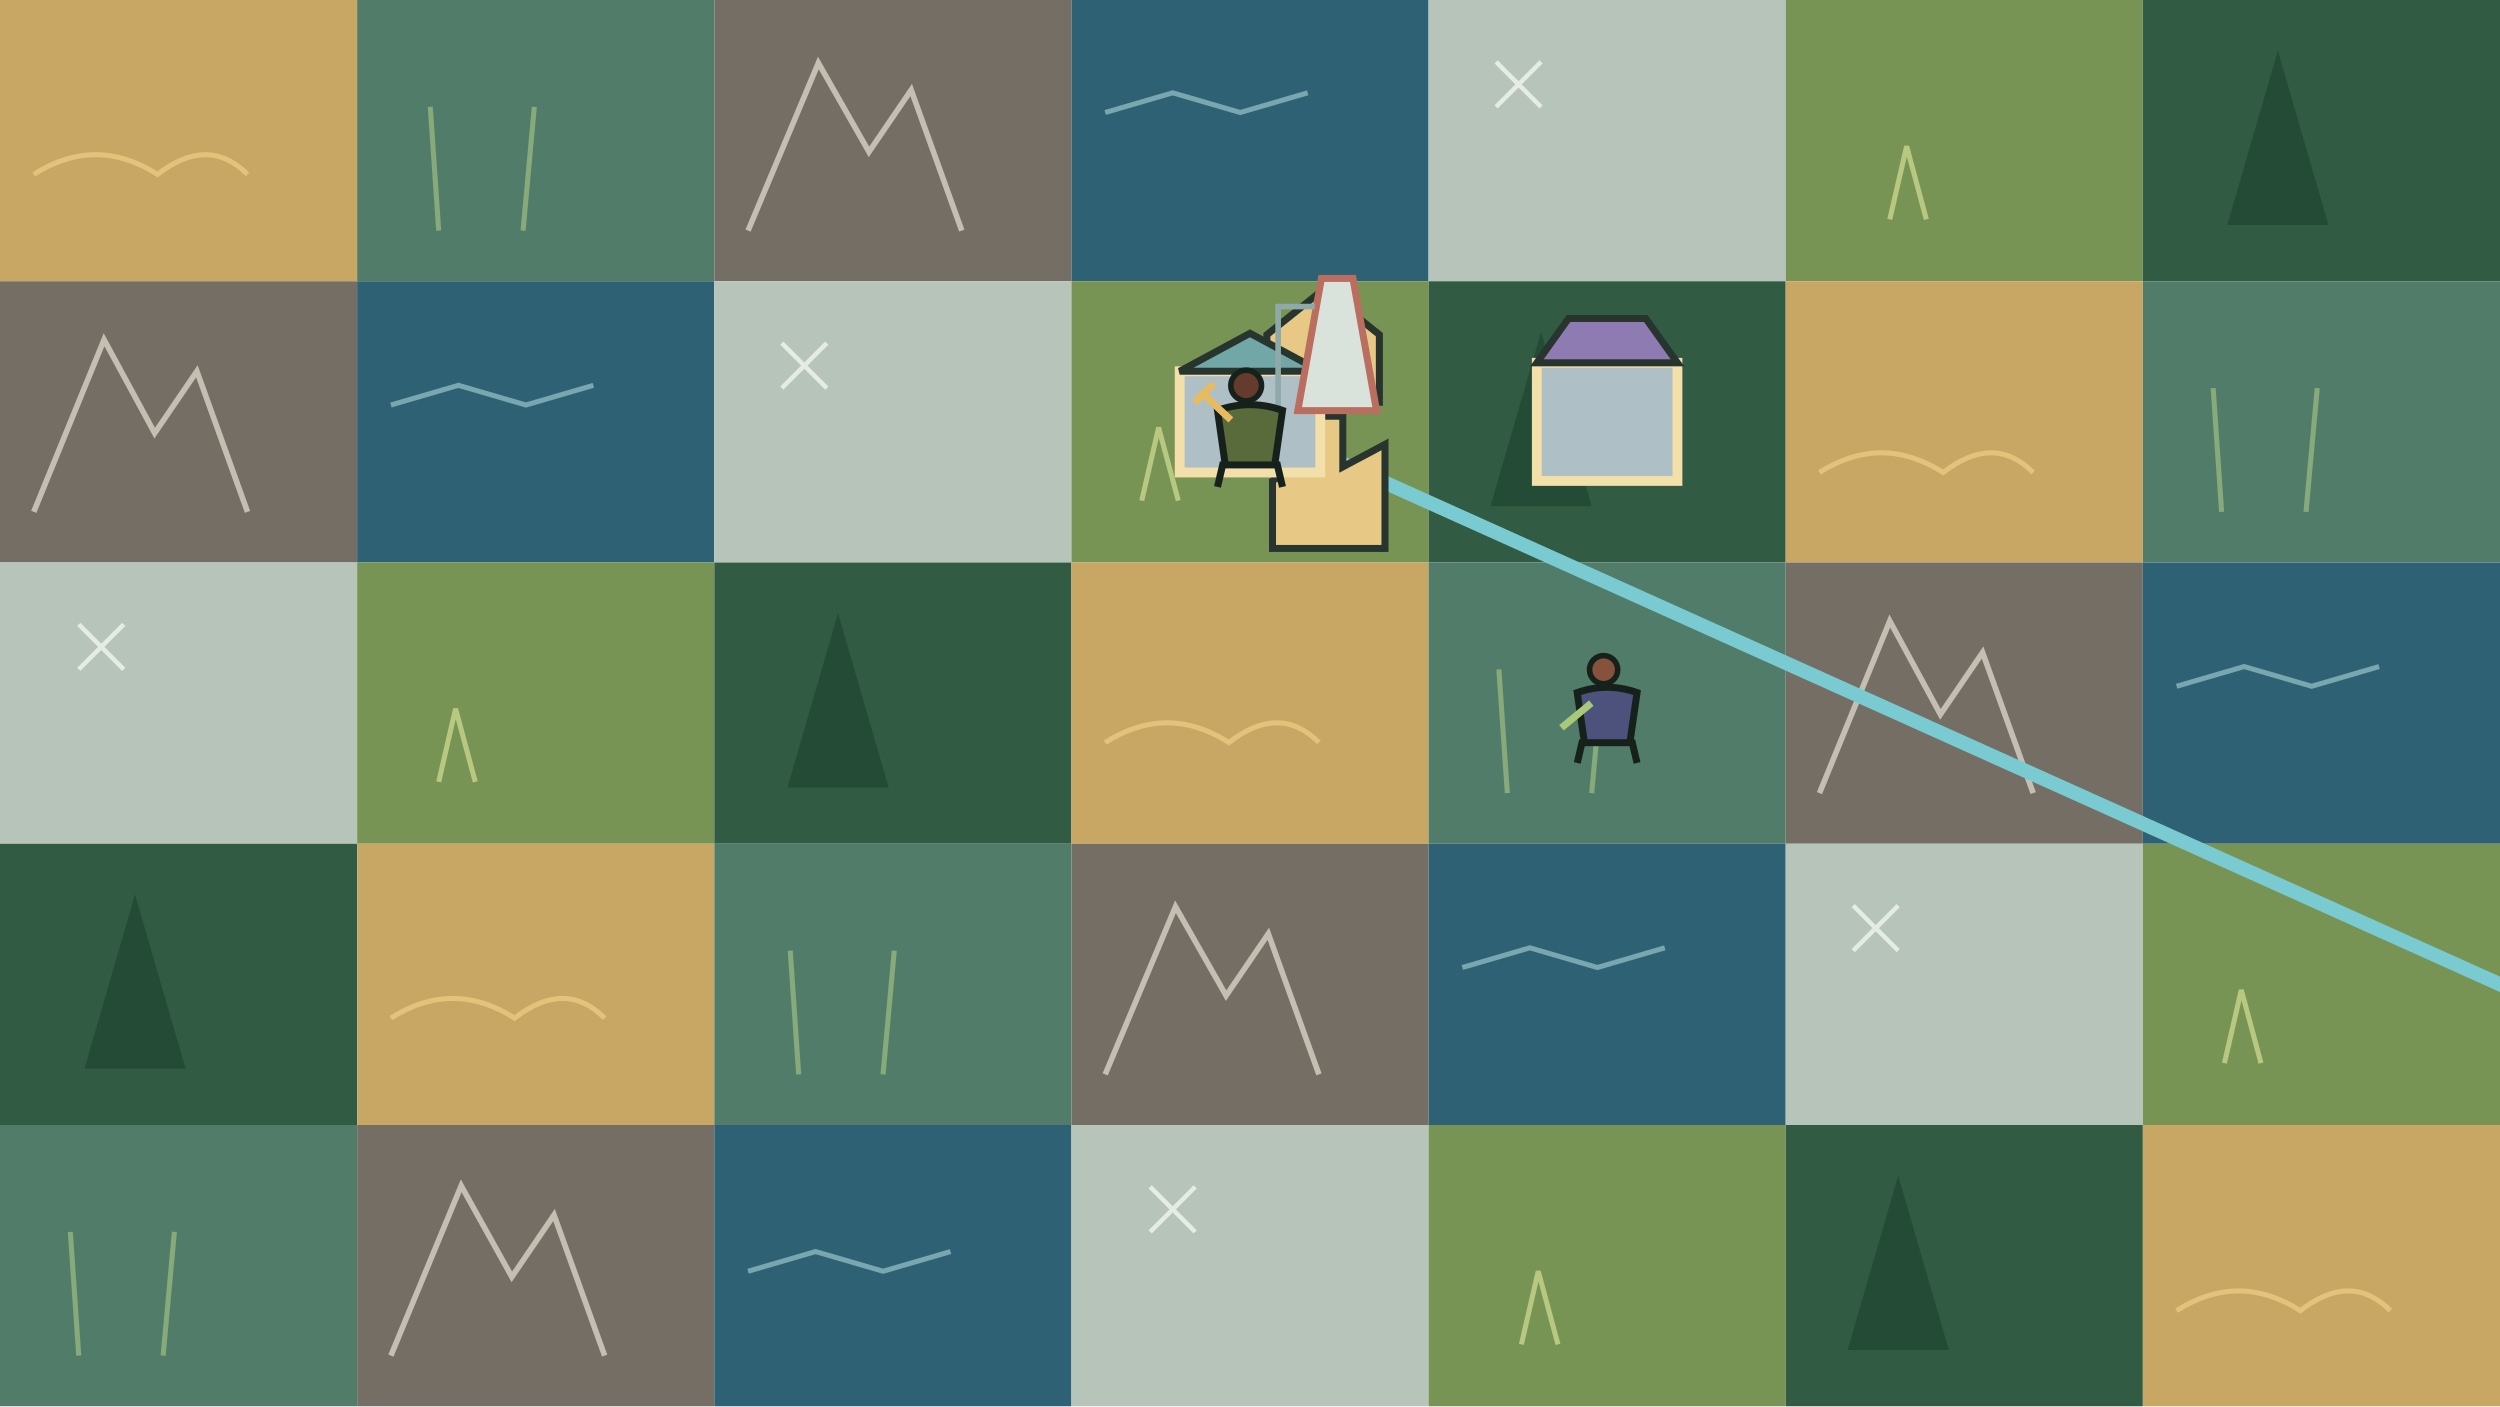
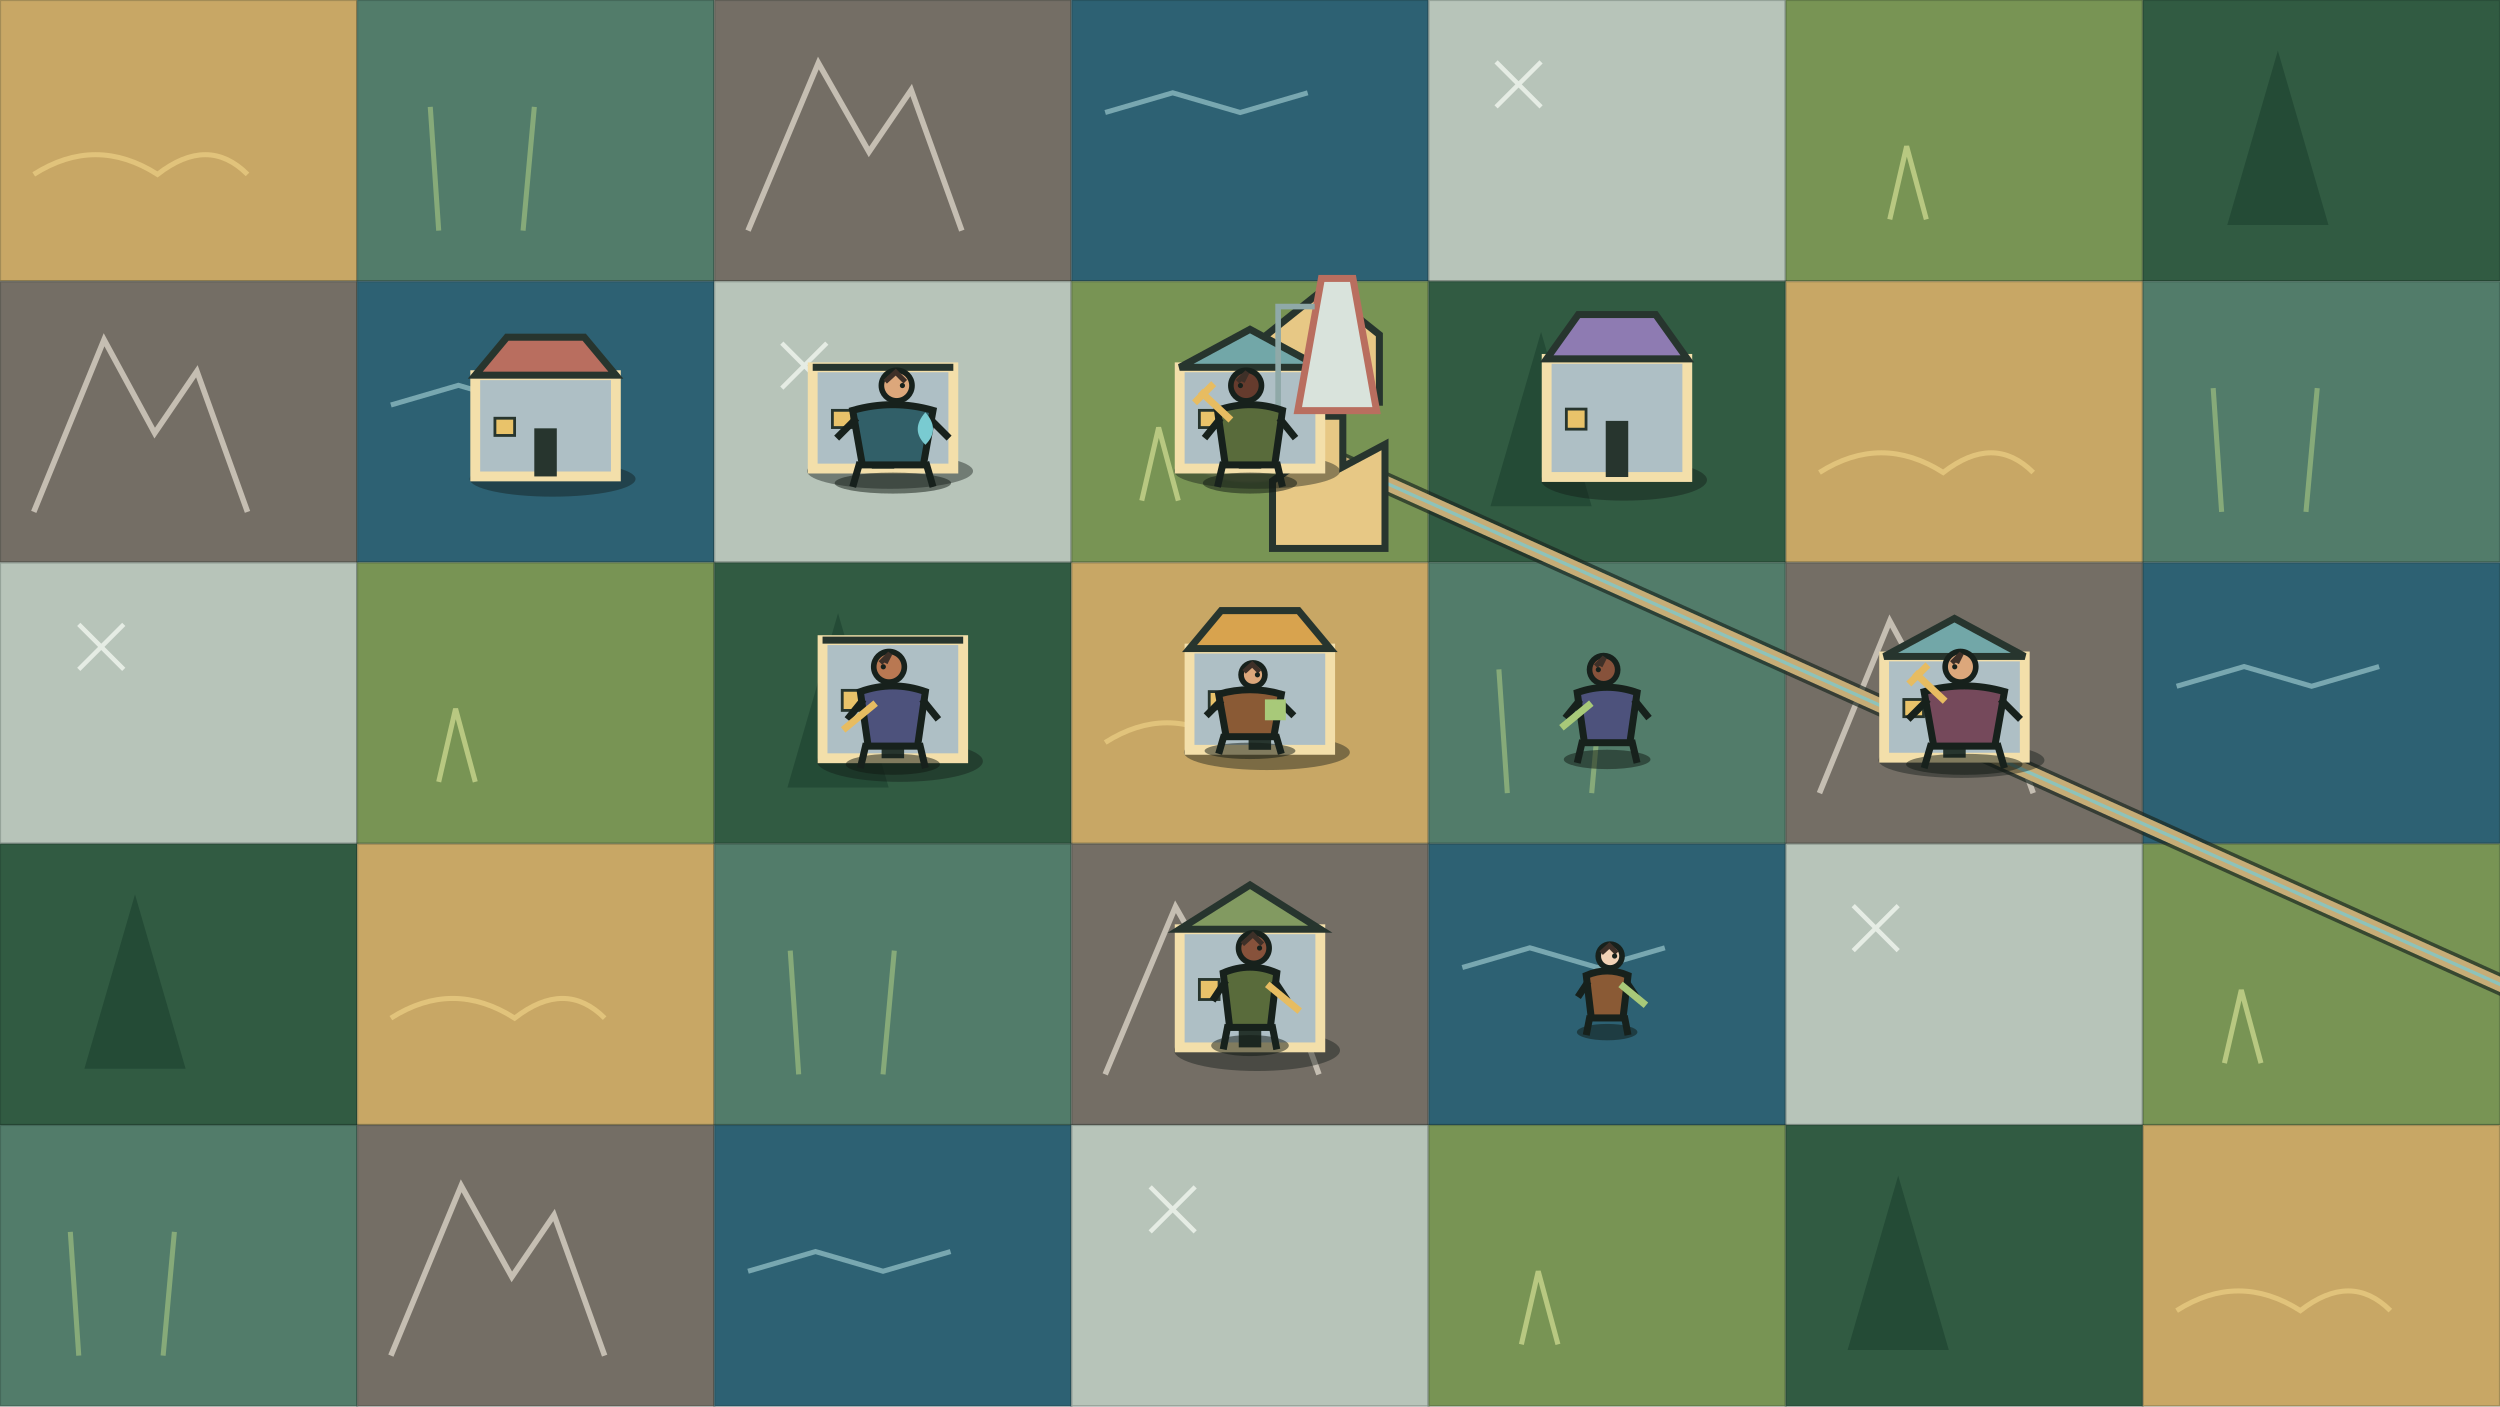
- <svg xmlns="http://www.w3.org/2000/svg" aria-label="advanced close render baseline" data-detail="close" data-signature="m10.5-r2-52fdf101" height="540" viewBox="0 0 960 540" width="960">
+ <svg xmlns="http://www.w3.org/2000/svg" aria-label="advanced close render baseline" data-detail="close" data-signature="m10.5-r2-b167b5b7" height="540" viewBox="0 0 960 540" width="960">
  <g id="terrain">
-     <rect data-pattern="none" data-tile="17" data-value="0" fill="#c8a765" height="108" width="137.14" x="0" y="0" />
-     <rect data-pattern="none" data-tile="18" data-value="0" fill="#527c6a" height="108" width="137.14" x="137.14" y="0" />
-     <rect data-pattern="none" data-tile="19" data-value="0" fill="#746e65" height="108" width="137.14" x="274.29" y="0" />
-     <rect data-pattern="none" data-tile="20" data-value="0" fill="#2d6173" height="108" width="137.14" x="411.43" y="0" />
-     <rect data-pattern="none" data-tile="21" data-value="0" fill="#b7c4b9" height="108" width="137.14" x="548.57" y="0" />
-     <rect data-pattern="none" data-tile="22" data-value="0" fill="#789454" height="108" width="137.14" x="685.71" y="0" />
-     <rect data-pattern="none" data-tile="23" data-value="0" fill="#315b42" height="108" width="137.14" x="822.86" y="0" />
-     <rect data-pattern="none" data-tile="33" data-value="0" fill="#746e65" height="108" width="137.14" x="0" y="108" />
-     <rect data-pattern="none" data-tile="34" data-value="0" fill="#2d6173" height="108" width="137.14" x="137.14" y="108" />
-     <rect data-pattern="none" data-tile="35" data-value="0" fill="#b7c4b9" height="108" width="137.14" x="274.29" y="108" />
-     <rect data-pattern="none" data-tile="36" data-value="0" fill="#789454" height="108" width="137.14" x="411.43" y="108" />
-     <rect data-pattern="none" data-tile="37" data-value="0" fill="#315b42" height="108" width="137.14" x="548.57" y="108" />
-     <rect data-pattern="none" data-tile="38" data-value="0" fill="#c8a765" height="108" width="137.14" x="685.71" y="108" />
-     <rect data-pattern="none" data-tile="39" data-value="0" fill="#527c6a" height="108" width="137.14" x="822.86" y="108" />
-     <rect data-pattern="none" data-tile="49" data-value="0" fill="#b7c4b9" height="108" width="137.14" x="0" y="216" />
-     <rect data-pattern="none" data-tile="50" data-value="0" fill="#789454" height="108" width="137.14" x="137.14" y="216" />
-     <rect data-pattern="none" data-tile="51" data-value="0" fill="#315b42" height="108" width="137.14" x="274.29" y="216" />
-     <rect data-pattern="none" data-tile="52" data-value="0" fill="#c8a765" height="108" width="137.14" x="411.43" y="216" />
-     <rect data-pattern="none" data-tile="53" data-value="0" fill="#527c6a" height="108" width="137.14" x="548.57" y="216" />
-     <rect data-pattern="none" data-tile="54" data-value="0" fill="#746e65" height="108" width="137.14" x="685.71" y="216" />
-     <rect data-pattern="none" data-tile="55" data-value="0" fill="#2d6173" height="108" width="137.14" x="822.86" y="216" />
-     <rect data-pattern="none" data-tile="65" data-value="0" fill="#315b42" height="108" width="137.14" x="0" y="324" />
-     <rect data-pattern="none" data-tile="66" data-value="0" fill="#c8a765" height="108" width="137.14" x="137.14" y="324" />
-     <rect data-pattern="none" data-tile="67" data-value="0" fill="#527c6a" height="108" width="137.14" x="274.29" y="324" />
-     <rect data-pattern="none" data-tile="68" data-value="0" fill="#746e65" height="108" width="137.14" x="411.43" y="324" />
-     <rect data-pattern="none" data-tile="69" data-value="0" fill="#2d6173" height="108" width="137.14" x="548.57" y="324" />
-     <rect data-pattern="none" data-tile="70" data-value="0" fill="#b7c4b9" height="108" width="137.14" x="685.71" y="324" />
-     <rect data-pattern="none" data-tile="71" data-value="0" fill="#789454" height="108" width="137.14" x="822.86" y="324" />
-     <rect data-pattern="none" data-tile="81" data-value="0" fill="#527c6a" height="108" width="137.14" x="0" y="432" />
-     <rect data-pattern="none" data-tile="82" data-value="0" fill="#746e65" height="108" width="137.14" x="137.14" y="432" />
-     <rect data-pattern="none" data-tile="83" data-value="0" fill="#2d6173" height="108" width="137.14" x="274.29" y="432" />
-     <rect data-pattern="none" data-tile="84" data-value="0" fill="#b7c4b9" height="108" width="137.14" x="411.43" y="432" />
-     <rect data-pattern="none" data-tile="85" data-value="0" fill="#789454" height="108" width="137.14" x="548.57" y="432" />
-     <rect data-pattern="none" data-tile="86" data-value="0" fill="#315b42" height="108" width="137.14" x="685.71" y="432" />
-     <rect data-pattern="none" data-tile="87" data-value="0" fill="#c8a765" height="108" width="137.14" x="822.86" y="432" />
+     <rect data-pattern="none" data-tile="17" data-value="0" fill="#c8a765" height="108" stroke="#102119" stroke-opacity="0.2" stroke-width="0.86" width="137.14" x="0" y="0" />
+     <rect data-pattern="none" data-tile="18" data-value="0" fill="#527c6a" height="108" stroke="#102119" stroke-opacity="0.2" stroke-width="0.86" width="137.14" x="137.14" y="0" />
+     <rect data-pattern="none" data-tile="19" data-value="0" fill="#746e65" height="108" stroke="#102119" stroke-opacity="0.2" stroke-width="0.86" width="137.14" x="274.29" y="0" />
+     <rect data-pattern="none" data-tile="20" data-value="0" fill="#2d6173" height="108" stroke="#102119" stroke-opacity="0.2" stroke-width="0.86" width="137.14" x="411.43" y="0" />
+     <rect data-pattern="none" data-tile="21" data-value="0" fill="#b7c4b9" height="108" stroke="#102119" stroke-opacity="0.2" stroke-width="0.86" width="137.14" x="548.57" y="0" />
+     <rect data-pattern="none" data-tile="22" data-value="0" fill="#789454" height="108" stroke="#102119" stroke-opacity="0.2" stroke-width="0.86" width="137.14" x="685.71" y="0" />
+     <rect data-pattern="none" data-tile="23" data-value="0" fill="#315b42" height="108" stroke="#102119" stroke-opacity="0.2" stroke-width="0.86" width="137.14" x="822.86" y="0" />
+     <rect data-pattern="none" data-tile="33" data-value="0" fill="#746e65" height="108" stroke="#102119" stroke-opacity="0.2" stroke-width="0.86" width="137.14" x="0" y="108" />
+     <rect data-pattern="none" data-tile="34" data-value="0" fill="#2d6173" height="108" stroke="#102119" stroke-opacity="0.2" stroke-width="0.86" width="137.14" x="137.14" y="108" />
+     <rect data-pattern="none" data-tile="35" data-value="0" fill="#b7c4b9" height="108" stroke="#102119" stroke-opacity="0.2" stroke-width="0.86" width="137.14" x="274.29" y="108" />
+     <rect data-pattern="none" data-tile="36" data-value="0" fill="#789454" height="108" stroke="#102119" stroke-opacity="0.2" stroke-width="0.86" width="137.14" x="411.43" y="108" />
+     <rect data-pattern="none" data-tile="37" data-value="0" fill="#315b42" height="108" stroke="#102119" stroke-opacity="0.2" stroke-width="0.86" width="137.14" x="548.57" y="108" />
+     <rect data-pattern="none" data-tile="38" data-value="0" fill="#c8a765" height="108" stroke="#102119" stroke-opacity="0.2" stroke-width="0.86" width="137.14" x="685.71" y="108" />
+     <rect data-pattern="none" data-tile="39" data-value="0" fill="#527c6a" height="108" stroke="#102119" stroke-opacity="0.2" stroke-width="0.86" width="137.14" x="822.86" y="108" />
+     <rect data-pattern="none" data-tile="49" data-value="0" fill="#b7c4b9" height="108" stroke="#102119" stroke-opacity="0.2" stroke-width="0.86" width="137.14" x="0" y="216" />
+     <rect data-pattern="none" data-tile="50" data-value="0" fill="#789454" height="108" stroke="#102119" stroke-opacity="0.2" stroke-width="0.86" width="137.14" x="137.14" y="216" />
+     <rect data-pattern="none" data-tile="51" data-value="0" fill="#315b42" height="108" stroke="#102119" stroke-opacity="0.2" stroke-width="0.86" width="137.14" x="274.29" y="216" />
+     <rect data-pattern="none" data-tile="52" data-value="0" fill="#c8a765" height="108" stroke="#102119" stroke-opacity="0.2" stroke-width="0.86" width="137.14" x="411.43" y="216" />
+     <rect data-pattern="none" data-tile="53" data-value="0" fill="#527c6a" height="108" stroke="#102119" stroke-opacity="0.2" stroke-width="0.86" width="137.14" x="548.57" y="216" />
+     <rect data-pattern="none" data-tile="54" data-value="0" fill="#746e65" height="108" stroke="#102119" stroke-opacity="0.2" stroke-width="0.86" width="137.14" x="685.71" y="216" />
+     <rect data-pattern="none" data-tile="55" data-value="0" fill="#2d6173" height="108" stroke="#102119" stroke-opacity="0.2" stroke-width="0.86" width="137.14" x="822.86" y="216" />
+     <rect data-pattern="none" data-tile="65" data-value="0" fill="#315b42" height="108" stroke="#102119" stroke-opacity="0.2" stroke-width="0.86" width="137.14" x="0" y="324" />
+     <rect data-pattern="none" data-tile="66" data-value="0" fill="#c8a765" height="108" stroke="#102119" stroke-opacity="0.2" stroke-width="0.86" width="137.14" x="137.14" y="324" />
+     <rect data-pattern="none" data-tile="67" data-value="0" fill="#527c6a" height="108" stroke="#102119" stroke-opacity="0.2" stroke-width="0.86" width="137.14" x="274.29" y="324" />
+     <rect data-pattern="none" data-tile="68" data-value="0" fill="#746e65" height="108" stroke="#102119" stroke-opacity="0.2" stroke-width="0.86" width="137.14" x="411.43" y="324" />
+     <rect data-pattern="none" data-tile="69" data-value="0" fill="#2d6173" height="108" stroke="#102119" stroke-opacity="0.2" stroke-width="0.86" width="137.14" x="548.57" y="324" />
+     <rect data-pattern="none" data-tile="70" data-value="0" fill="#b7c4b9" height="108" stroke="#102119" stroke-opacity="0.2" stroke-width="0.86" width="137.14" x="685.71" y="324" />
+     <rect data-pattern="none" data-tile="71" data-value="0" fill="#789454" height="108" stroke="#102119" stroke-opacity="0.2" stroke-width="0.86" width="137.14" x="822.86" y="324" />
+     <rect data-pattern="none" data-tile="81" data-value="0" fill="#527c6a" height="108" stroke="#102119" stroke-opacity="0.2" stroke-width="0.86" width="137.14" x="0" y="432" />
+     <rect data-pattern="none" data-tile="82" data-value="0" fill="#746e65" height="108" stroke="#102119" stroke-opacity="0.2" stroke-width="0.86" width="137.14" x="137.14" y="432" />
+     <rect data-pattern="none" data-tile="83" data-value="0" fill="#2d6173" height="108" stroke="#102119" stroke-opacity="0.2" stroke-width="0.86" width="137.14" x="274.29" y="432" />
+     <rect data-pattern="none" data-tile="84" data-value="0" fill="#b7c4b9" height="108" stroke="#102119" stroke-opacity="0.2" stroke-width="0.86" width="137.14" x="411.43" y="432" />
+     <rect data-pattern="none" data-tile="85" data-value="0" fill="#789454" height="108" stroke="#102119" stroke-opacity="0.2" stroke-width="0.86" width="137.14" x="548.57" y="432" />
+     <rect data-pattern="none" data-tile="86" data-value="0" fill="#315b42" height="108" stroke="#102119" stroke-opacity="0.2" stroke-width="0.86" width="137.14" x="685.71" y="432" />
+     <rect data-pattern="none" data-tile="87" data-value="0" fill="#c8a765" height="108" stroke="#102119" stroke-opacity="0.2" stroke-width="0.86" width="137.14" x="822.86" y="432" />
  </g>
  <g id="terrain-texture">
    <path d="M12.96 66.96Q36.72 51.84 60.48 66.96Q79.92 51.84 95.04 66.96" fill="none" stroke="#e1c37b" stroke-width="1.94" />
    <path d="M168.46 88.56L165.22 41.04M200.86 88.56L205.18 41.04" fill="none" stroke="#86aa79" stroke-width="1.94" />
    <path d="M287.25 88.56L314.25 24.19L333.69 58.32L349.89 34.56L369.33 88.56" fill="none" stroke="#c5beb2" stroke-width="2.16" />
    <path d="M424.39 43.2L450.31 35.64L476.23 43.2L502.15 35.64" fill="none" stroke="#78a7b0" stroke-width="1.94" />
    <path d="M574.49 23.76L591.77 41.04M591.77 23.76L574.49 41.04" fill="none" stroke="#e5ece4" stroke-width="1.73" />
    <path d="M725.67 84.24L732.15 56.16L739.71 84.24" fill="none" stroke="#b8c881" stroke-width="1.94" />
    <path d="M855.26 86.4L874.7 19.44L894.14 86.4Z" fill="#244b36" />
    <path d="M12.96 196.56L39.96 130.46L59.4 166.32L75.6 142.56L95.04 196.56" fill="none" stroke="#c5beb2" stroke-width="2.16" />
    <path d="M150.1 155.52L176.02 147.96L201.94 155.52L227.86 147.96" fill="none" stroke="#78a7b0" stroke-width="1.94" />
    <path d="M300.21 131.76L317.49 149.04M317.49 131.76L300.21 149.04" fill="none" stroke="#e5ece4" stroke-width="1.73" />
    <path d="M438.43 192.24L444.91 164.16L452.47 192.24" fill="none" stroke="#b8c881" stroke-width="1.94" />
    <path d="M572.33 194.4L591.77 127.44L611.21 194.4Z" fill="#244b36" />
    <path d="M698.67 181.44Q722.43 166.32 746.19 181.44Q765.63 166.32 780.75 181.44" fill="none" stroke="#e1c37b" stroke-width="1.94" />
    <path d="M853.1 196.56L849.86 149.04M885.5 196.56L889.82 149.04" fill="none" stroke="#86aa79" stroke-width="1.94" />
    <path d="M30.24 239.76L47.52 257.04M47.52 239.76L30.24 257.04" fill="none" stroke="#e5ece4" stroke-width="1.73" />
    <path d="M168.46 300.24L174.94 272.16L182.5 300.24" fill="none" stroke="#b8c881" stroke-width="1.94" />
    <path d="M302.37 302.4L321.81 235.44L341.25 302.4Z" fill="#244b36" />
    <path d="M424.39 285.12Q448.15 270 471.91 285.12Q491.35 270 506.47 285.12" fill="none" stroke="#e1c37b" stroke-width="1.94" />
    <path d="M578.81 304.56L575.57 257.04M611.21 304.56L615.53 257.04" fill="none" stroke="#86aa79" stroke-width="1.94" />
    <path d="M698.67 304.56L725.67 238.46L745.11 274.32L761.31 250.56L780.75 304.56" fill="none" stroke="#c5beb2" stroke-width="2.16" />
    <path d="M835.82 263.52L861.74 255.96L887.66 263.52L913.58 255.96" fill="none" stroke="#78a7b0" stroke-width="1.94" />
    <path d="M32.4 410.4L51.84 343.44L71.28 410.4Z" fill="#244b36" />
    <path d="M150.1 390.96Q173.86 375.84 197.62 390.96Q217.06 375.84 232.18 390.96" fill="none" stroke="#e1c37b" stroke-width="1.94" />
    <path d="M306.69 412.56L303.45 365.04M339.09 412.56L343.41 365.04" fill="none" stroke="#86aa79" stroke-width="1.94" />
    <path d="M424.39 412.56L451.39 348.19L470.83 382.32L487.03 358.56L506.47 412.56" fill="none" stroke="#c5beb2" stroke-width="2.16" />
    <path d="M561.53 371.52L587.45 363.96L613.37 371.52L639.29 363.96" fill="none" stroke="#78a7b0" stroke-width="1.94" />
    <path d="M711.63 347.76L728.91 365.04M728.91 347.76L711.63 365.04" fill="none" stroke="#e5ece4" stroke-width="1.73" />
    <path d="M854.18 408.24L860.66 380.16L868.22 408.24" fill="none" stroke="#b8c881" stroke-width="1.94" />
    <path d="M30.24 520.56L27 473.04M62.64 520.56L66.96 473.04" fill="none" stroke="#86aa79" stroke-width="1.94" />
    <path d="M150.1 520.56L177.1 455.33L196.54 490.32L212.74 466.56L232.18 520.56" fill="none" stroke="#c5beb2" stroke-width="2.16" />
    <path d="M287.25 488.16L313.17 480.6L339.09 488.16L365.01 480.6" fill="none" stroke="#78a7b0" stroke-width="1.94" />
    <path d="M441.67 455.76L458.95 473.04M458.95 455.76L441.67 473.04" fill="none" stroke="#e5ece4" stroke-width="1.73" />
    <path d="M584.21 516.24L590.69 488.16L598.25 516.24" fill="none" stroke="#b8c881" stroke-width="1.94" />
    <path d="M709.47 518.4L728.91 451.44L748.35 518.4Z" fill="#244b36" />
    <path d="M835.82 503.28Q859.58 488.16 883.34 503.28Q902.78 488.16 917.9 503.28" fill="none" stroke="#e1c37b" stroke-width="1.94" />
  </g>
  <g id="routes">
-     <path d="M480 162L1440 594" data-route="3" data-status="active" fill="none" stroke="#79cbd1" stroke-width="5.4" />
+     <g data-route="3" data-status="active">
+       <path d="M480 162L1440 594" fill="none" stroke="#1c2922" stroke-opacity="0.7" stroke-width="8.1" />
+       <path d="M480 162L1440 594" fill="none" stroke="#c6ad77" stroke-width="5.4" />
+       <path d="M480 162L1440 594" fill="none" stroke="#79cbd1" stroke-opacity="0.75" stroke-width="1.3" />
+     </g>
  </g>
  <g id="settlements">
-     <path d="M456.24 162L503.76 162M463.37 148.93L496.63 148.93" data-layout="linear" data-settlement="1" fill="none" stroke="#829a61" stroke-width="4.86" />
+     <g data-layout="linear" data-settlement="1">
+       <ellipse cx="480" cy="168.65" fill="#ead8a0" fill-opacity="0.24" rx="28.51" ry="16.63" stroke="#829a61" stroke-opacity="0.45" />
+       <path d="M456.24 162L503.76 162M463.37 148.93L496.63 148.93" fill="none" stroke="#829a61" stroke-width="4.86" />
+     </g>
  </g>
  <g id="built-environment">
    <path d="M486.48 154.44V128.52L508.08 111.24L529.68 128.52V154.44Z" data-kind="district" data-material="metal" fill="#e7c885" stroke="#27352e" stroke-width="2.7" />
    <path d="M488.64 210.6V184.68L505.92 172.8V159.84H515.64V179.28L531.84 170.64V210.6Z" data-kind="industry" data-material="metal" fill="#e7c885" stroke="#27352e" stroke-width="2.7" />
    <path d="M458.4 162H501.6" data-kind="road" data-material="metal" fill="none" stroke="#27352e" stroke-width="2.7" />
  </g>
  <g id="ruins">
    <path d="M461.64 180.36V151.9L476.33 143.64V180.36M481.84 180.36V158.33L498.36 149.15V180.36" data-ruin="7" fill="none" stroke="#d76d55" stroke-width="4.32" />
  </g>
  <g id="structures">
    <g data-condition="sound" data-form="home" data-progress="1000" data-roof="gable" data-state="3" data-structure="1">
-       <path d="M453 142.56H507V181.44H453Z" fill="#aebfc5" stroke="#f3dfaa" stroke-width="3.78" />
-       <path d="M453 142.56L480 127.98L507 142.56Z" fill="#72a7a8" stroke="#27352e" stroke-width="2.7" />
+       <ellipse cx="482.7" cy="180.9" fill="#111a16" fill-opacity="0.42" rx="31.86" ry="6.8" />
+       <path d="M453 141.05H507V179.93H453Z" fill="#aebfc5" stroke="#f3dfaa" stroke-width="3.78" />
+       <path d="M453 141.05L480 126.47L507 141.05Z" fill="#72a7a8" stroke="#27352e" stroke-width="2.7" />
+       <rect fill="#27352e" height="18.47" width="8.64" x="475.68" y="161.46" />
+       <rect fill="#e9c36a" height="6.61" stroke="#27352e" stroke-width="1.08" width="7.56" x="460.56" y="157.57" />
    </g>
    <g data-condition="worn" data-form="storehouse" data-progress="650" data-roof="hip" data-state="2" data-structure="2">
-       <path d="M590.14 139.32H644.14V184.68H590.14Z" fill="#aebfc5" stroke="#f3dfaa" stroke-width="3.78" />
-       <path d="M590.14 139.32L602.29 122.31H631.99L644.14 139.32Z" fill="#8e7bb2" stroke="#27352e" stroke-width="2.7" />
+       <ellipse cx="623.62" cy="184.3" fill="#111a16" fill-opacity="0.42" rx="31.86" ry="7.94" />
+       <path d="M593.92 137.81H647.92V183.17H593.92Z" fill="#aebfc5" stroke="#f3dfaa" stroke-width="3.78" />
+       <path d="M593.92 137.81L606.07 120.8H635.77L647.92 137.81Z" fill="#8e7bb2" stroke="#27352e" stroke-width="2.7" />
+       <rect fill="#27352e" height="21.55" width="8.64" x="616.6" y="161.62" />
+       <rect fill="#e9c36a" height="7.71" stroke="#27352e" stroke-width="1.08" width="7.56" x="601.48" y="157.09" />
+     </g>
+     <g data-condition="sound" data-form="home" data-progress="1000" data-roof="hip" data-state="3" data-structure="11">
+       <ellipse cx="212.19" cy="183.92" fill="#111a16" fill-opacity="0.42" rx="31.86" ry="6.8" />
+       <path d="M182.49 144.07H236.49V182.95H182.49Z" fill="#aebfc5" stroke="#f3dfaa" stroke-width="3.78" />
+       <path d="M182.49 144.07L194.64 129.49H224.34L236.49 144.07Z" fill="#b96e5f" stroke="#27352e" stroke-width="2.7" />
+       <rect fill="#27352e" height="18.47" width="8.64" x="205.17" y="164.48" />
+       <rect fill="#e9c36a" height="6.61" stroke="#27352e" stroke-width="1.08" width="7.56" x="190.05" y="160.6" />
+     </g>
+     <g data-condition="sound" data-form="home" data-progress="1000" data-roof="flat" data-state="3" data-structure="12">
+       <ellipse cx="341.78" cy="180.9" fill="#111a16" fill-opacity="0.42" rx="31.86" ry="6.8" />
+       <path d="M312.08 141.05H366.08V179.93H312.08Z" fill="#aebfc5" stroke="#f3dfaa" stroke-width="3.78" />
+       <path d="M312.08 141.05H366.08" fill="#b96e5f" stroke="#27352e" stroke-width="2.7" />
+       <rect fill="#27352e" height="18.47" width="8.64" x="334.76" y="161.46" />
+       <rect fill="#e9c36a" height="6.61" stroke="#27352e" stroke-width="1.08" width="7.56" x="319.64" y="157.57" />
+     </g>
+     <g data-condition="sound" data-form="storehouse" data-progress="1000" data-roof="flat" data-state="3" data-structure="13">
+       <ellipse cx="345.56" cy="292.3" fill="#111a16" fill-opacity="0.42" rx="31.86" ry="7.94" />
+       <path d="M315.86 245.81H369.86V291.17H315.86Z" fill="#aebfc5" stroke="#f3dfaa" stroke-width="3.78" />
+       <path d="M315.86 245.81H369.86" fill="#8e7bb2" stroke="#27352e" stroke-width="2.7" />
+       <rect fill="#27352e" height="21.55" width="8.64" x="338.54" y="269.62" />
+       <rect fill="#e9c36a" height="7.71" stroke="#27352e" stroke-width="1.08" width="7.56" x="323.42" y="265.09" />
+     </g>
+     <g data-condition="sound" data-form="home" data-progress="1000" data-roof="hip" data-state="3" data-structure="14">
+       <ellipse cx="486.48" cy="288.9" fill="#111a16" fill-opacity="0.42" rx="31.86" ry="6.8" />
+       <path d="M456.78 249.05H510.78V287.93H456.78Z" fill="#aebfc5" stroke="#f3dfaa" stroke-width="3.78" />
+       <path d="M456.78 249.05L468.93 234.47H498.63L510.78 249.05Z" fill="#d8a34e" stroke="#27352e" stroke-width="2.7" />
+       <rect fill="#27352e" height="18.47" width="8.64" x="479.46" y="269.46" />
+       <rect fill="#e9c36a" height="6.61" stroke="#27352e" stroke-width="1.08" width="7.56" x="464.34" y="265.57" />
+     </g>
+     <g data-condition="worn" data-form="home" data-progress="780" data-roof="gable" data-state="2" data-structure="15">
+       <ellipse cx="753.21" cy="291.92" fill="#111a16" fill-opacity="0.42" rx="31.86" ry="6.8" />
+       <path d="M723.51 252.07H777.51V290.95H723.51Z" fill="#aebfc5" stroke="#f3dfaa" stroke-width="3.78" />
+       <path d="M723.51 252.07L750.51 237.49L777.51 252.07Z" fill="#72a7a8" stroke="#27352e" stroke-width="2.7" />
+       <rect fill="#27352e" height="18.47" width="8.64" x="746.19" y="272.48" />
+       <rect fill="#e9c36a" height="6.61" stroke="#27352e" stroke-width="1.08" width="7.56" x="731.07" y="268.6" />
+     </g>
+     <g data-condition="sound" data-form="storehouse" data-progress="1000" data-roof="gable" data-state="3" data-structure="16">
+       <ellipse cx="482.7" cy="403.33" fill="#111a16" fill-opacity="0.42" rx="31.86" ry="7.94" />
+       <path d="M453 356.83H507V402.19H453Z" fill="#aebfc5" stroke="#f3dfaa" stroke-width="3.78" />
+       <path d="M453 356.83L480 339.82L507 356.83Z" fill="#829a61" stroke="#27352e" stroke-width="2.7" />
+       <rect fill="#27352e" height="21.55" width="8.64" x="475.68" y="380.65" />
+       <rect fill="#e9c36a" height="7.71" stroke="#27352e" stroke-width="1.08" width="7.56" x="460.56" y="376.11" />
    </g>
  </g>
  <g id="space-landmarks">
    <g data-space-kind="launch-site" data-source="1" data-status="advanced-energy">
      <path d="M498.36 157.68L507.43 106.92H519.53L528.6 157.68Z" fill="#d9e3dc" stroke="#b96e5f" stroke-width="2.7" />
      <path d="M490.8 157.68V117.72H504.84" fill="none" stroke="#8fa9a8" stroke-width="2.16" />
    </g>
  </g>
  <g id="agents">
    <g data-accent="sash" data-activity="build" data-agent="1" data-facing="left" data-health="sound" data-silhouette="upright">
+       <ellipse cx="480" cy="185.5" fill="#101813" fill-opacity="0.5" rx="18.1" ry="4.04" />
      <path d="M467.52 157.59Q480 153.19 492.48 157.59L489.49 178.52H470.51Z" fill="#596b3b" stroke="#17211c" stroke-width="2.7" />
      <circle cx="478.53" cy="148.05" fill="#653b2d" r="5.88" stroke="#17211c" stroke-width="2.16" />
-       <path d="M469.76 177.42L467.52 186.97M490.24 177.42L492.48 186.97" fill="none" stroke="#17211c" stroke-width="2.7" />
+       <path d="M477.06 146.58L478.9 142.91L475.23 146.58" fill="none" stroke="#3e3028" stroke-width="1.94" />
+       <circle cx="476.33" cy="148.05" fill="#17211c" r="1" />
+       <path d="M468.76 160.53L462.52 168.24M491.24 160.53L497.48 168.24M469.76 177.42L467.52 186.97M490.24 177.42L492.48 186.97" fill="none" stroke="#17211c" stroke-width="2.7" />
      <path d="M472.66 161.27L460.91 150.25M466.05 147.31L458.7 154.66" fill="none" stroke="#e7bc61" stroke-width="2.7" />
    </g>
    <g data-accent="band" data-activity="gather" data-agent="2" data-facing="left" data-health="worn" data-silhouette="upright">
+       <ellipse cx="617.14" cy="291.62" fill="#101813" fill-opacity="0.5" rx="16.65" ry="3.72" />
      <path d="M605.66 265.95Q617.14 261.89 628.63 265.95L625.87 285.2H608.41Z" fill="#4d527c" stroke="#17211c" stroke-width="2.7" />
      <circle cx="615.79" cy="257.16" fill="#87523b" r="5.41" stroke="#17211c" stroke-width="2.16" />
-       <path d="M607.72 284.19L605.66 292.97M626.56 284.19L628.63 292.97" fill="none" stroke="#17211c" stroke-width="2.7" />
+       <path d="M614.44 255.81L616.13 252.43L612.75 255.81" fill="none" stroke="#3e3028" stroke-width="1.94" />
+       <circle cx="613.76" cy="257.16" fill="#17211c" r="1" />
+       <path d="M606.81 268.65L601.06 275.74M627.48 268.65L633.22 275.74M607.72 284.19L605.66 292.97M626.56 284.19L628.63 292.97" fill="none" stroke="#17211c" stroke-width="2.7" />
      <path d="M611.06 270L599.58 279.46" fill="none" stroke="#a8c979" stroke-width="2.7" />
+     </g>
+     <g data-accent="sash" data-activity="water" data-agent="11" data-facing="right" data-health="sound" data-silhouette="broad">
+       <ellipse cx="342.86" cy="185.5" fill="#101813" fill-opacity="0.5" rx="22.36" ry="4.04" />
+       <path d="M327.43 157.59Q342.86 153.19 358.28 157.59L354.58 178.52H331.14Z" fill="#315f68" stroke="#17211c" stroke-width="2.7" />
+       <circle cx="344.33" cy="148.05" fill="#dca77b" r="5.88" stroke="#17211c" stroke-width="2.16" />
+       <path d="M339.92 146.58L343.96 142.91L347.63 146.58" fill="none" stroke="#3e3028" stroke-width="1.94" />
+       <circle cx="346.53" cy="148.05" fill="#17211c" r="1" />
+       <path d="M328.98 160.53L321.27 168.24M356.74 160.53L364.45 168.24M330.21 177.42L327.43 186.97M355.5 177.42L358.28 186.97" fill="none" stroke="#17211c" stroke-width="2.7" />
+       <path d="M355.34 158.33Q361.22 164.94 355.34 170.81Q349.47 164.94 355.34 158.33Z" fill="#79cbd1" />
+     </g>
+     <g data-accent="band" data-activity="gather" data-agent="12" data-facing="left" data-health="sound" data-silhouette="upright">
+       <ellipse cx="342.86" cy="293.5" fill="#101813" fill-opacity="0.5" rx="18.1" ry="4.04" />
+       <path d="M330.37 265.59Q342.86 261.19 355.34 265.59L352.35 286.52H333.37Z" fill="#4d527c" stroke="#17211c" stroke-width="2.7" />
+       <circle cx="341.39" cy="256.05" fill="#b97852" r="5.88" stroke="#17211c" stroke-width="2.16" />
+       <path d="M339.92 254.58L341.76 250.91L338.08 254.58" fill="none" stroke="#3e3028" stroke-width="1.94" />
+       <circle cx="339.19" cy="256.05" fill="#17211c" r="1" />
+       <path d="M331.62 268.53L325.38 276.24M354.09 268.53L360.34 276.24M332.62 285.42L330.37 294.97M353.09 285.42L355.34 294.97" fill="none" stroke="#17211c" stroke-width="2.7" />
+       <path d="M336.25 270L323.76 280.28" fill="none" stroke="#e7bc61" stroke-width="2.7" />
+     </g>
+     <g data-accent="sash" data-activity="carry" data-agent="13" data-facing="right" data-health="sound" data-silhouette="broad">
+       <ellipse cx="480" cy="288.33" fill="#101813" fill-opacity="0.5" rx="17.44" ry="3.15" />
+       <path d="M467.97 266.56Q480 263.13 492.03 266.56L489.14 282.89H470.86Z" fill="#8a5a35" stroke="#17211c" stroke-width="2.7" />
+       <circle cx="481.15" cy="259.12" fill="#dca77b" r="4.58" stroke="#17211c" stroke-width="2.16" />
+       <path d="M477.71 257.97L480.86 255.11L483.72 257.97" fill="none" stroke="#3e3028" stroke-width="1.94" />
+       <circle cx="482.86" cy="259.12" fill="#17211c" r="1" />
+       <path d="M469.17 268.85L463.16 274.87M490.83 268.85L496.84 274.87M470.14 282.03L467.97 289.48M489.86 282.03L492.03 289.48" fill="none" stroke="#17211c" stroke-width="2.7" />
+       <rect fill="#a8c979" height="8.02" width="8.02" x="485.73" y="268.57" />
+     </g>
+     <g data-accent="band" data-activity="build" data-agent="14" data-facing="left" data-health="sound" data-silhouette="broad">
+       <ellipse cx="754.29" cy="293.5" fill="#101813" fill-opacity="0.5" rx="22.36" ry="4.04" />
+       <path d="M738.86 265.59Q754.29 261.19 769.71 265.59L766.01 286.52H742.56Z" fill="#75495b" stroke="#17211c" stroke-width="2.7" />
+       <circle cx="752.82" cy="256.05" fill="#dca77b" r="5.88" stroke="#17211c" stroke-width="2.16" />
+       <path d="M751.35 254.58L753.18 250.91L749.51 254.58" fill="none" stroke="#3e3028" stroke-width="1.94" />
+       <circle cx="750.61" cy="256.05" fill="#17211c" r="1" />
+       <path d="M740.41 268.53L732.69 276.24M768.17 268.53L775.88 276.24M741.64 285.42L738.86 294.97M766.93 285.42L769.71 294.97" fill="none" stroke="#17211c" stroke-width="2.7" />
+       <path d="M746.94 269.27L735.19 258.25M740.33 255.31L732.99 262.66" fill="none" stroke="#e7bc61" stroke-width="2.7" />
+     </g>
+     <g data-accent="scarf" data-activity="gather" data-agent="15" data-facing="right" data-health="sound" data-silhouette="compact">
+       <ellipse cx="480" cy="401.5" fill="#101813" fill-opacity="0.5" rx="14.91" ry="4.04" />
+       <path d="M469.72 373.59Q480 369.19 490.28 373.59L487.81 394.52H472.19Z" fill="#596b3b" stroke="#17211c" stroke-width="2.7" />
+       <circle cx="481.47" cy="364.05" fill="#87523b" r="5.88" stroke="#17211c" stroke-width="2.16" />
+       <path d="M477.06 362.58L481.1 358.91L484.77 362.58" fill="none" stroke="#3e3028" stroke-width="1.94" />
+       <circle cx="483.67" cy="364.05" fill="#17211c" r="1" />
+       <path d="M470.75 376.53L465.61 384.24M489.25 376.53L494.39 384.24M471.57 393.42L469.72 402.97M488.43 393.42L490.28 402.97" fill="none" stroke="#17211c" stroke-width="2.7" />
+       <path d="M486.61 378L499.09 388.28" fill="none" stroke="#e7bc61" stroke-width="2.7" />
+     </g>
+     <g data-accent="scarf" data-activity="gather" data-agent="16" data-facing="right" data-health="sound" data-silhouette="compact">
+       <ellipse cx="617.14" cy="396.33" fill="#101813" fill-opacity="0.5" rx="11.63" ry="3.15" />
+       <path d="M609.12 374.56Q617.14 371.13 625.16 374.56L623.24 390.89H611.05Z" fill="#8a5a35" stroke="#17211c" stroke-width="2.7" />
+       <circle cx="618.29" cy="367.12" fill="#f2d2b6" r="4.58" stroke="#17211c" stroke-width="2.16" />
+       <path d="M614.85 365.97L618 363.11L620.87 365.97" fill="none" stroke="#3e3028" stroke-width="1.94" />
+       <circle cx="620.01" cy="367.12" fill="#17211c" r="1" />
+       <path d="M609.93 376.85L605.92 382.87M624.36 376.85L628.37 382.87M610.57 390.03L609.12 397.48M623.72 390.03L625.16 397.48" fill="none" stroke="#17211c" stroke-width="2.7" />
+       <path d="M622.3 378L632.04 386.02" fill="none" stroke="#a8c979" stroke-width="2.7" />
    </g>
  </g>
  <g id="effects" />
</svg>
